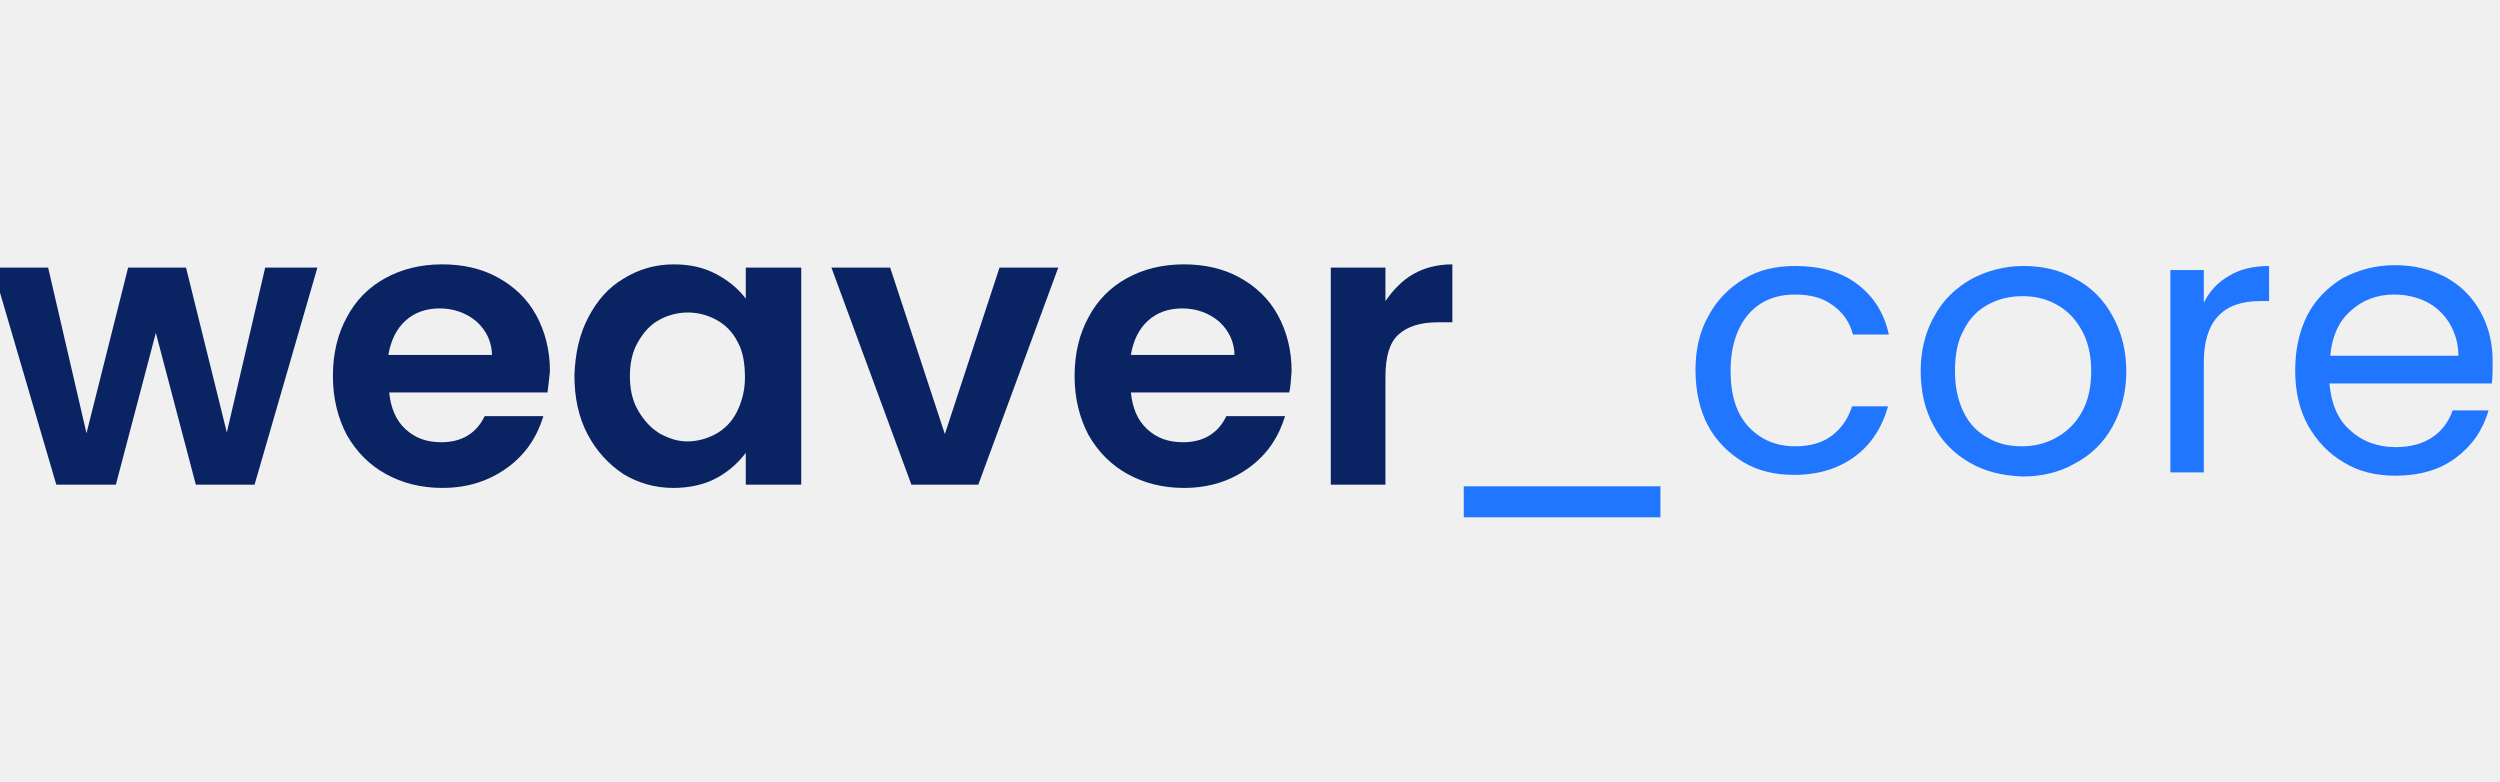
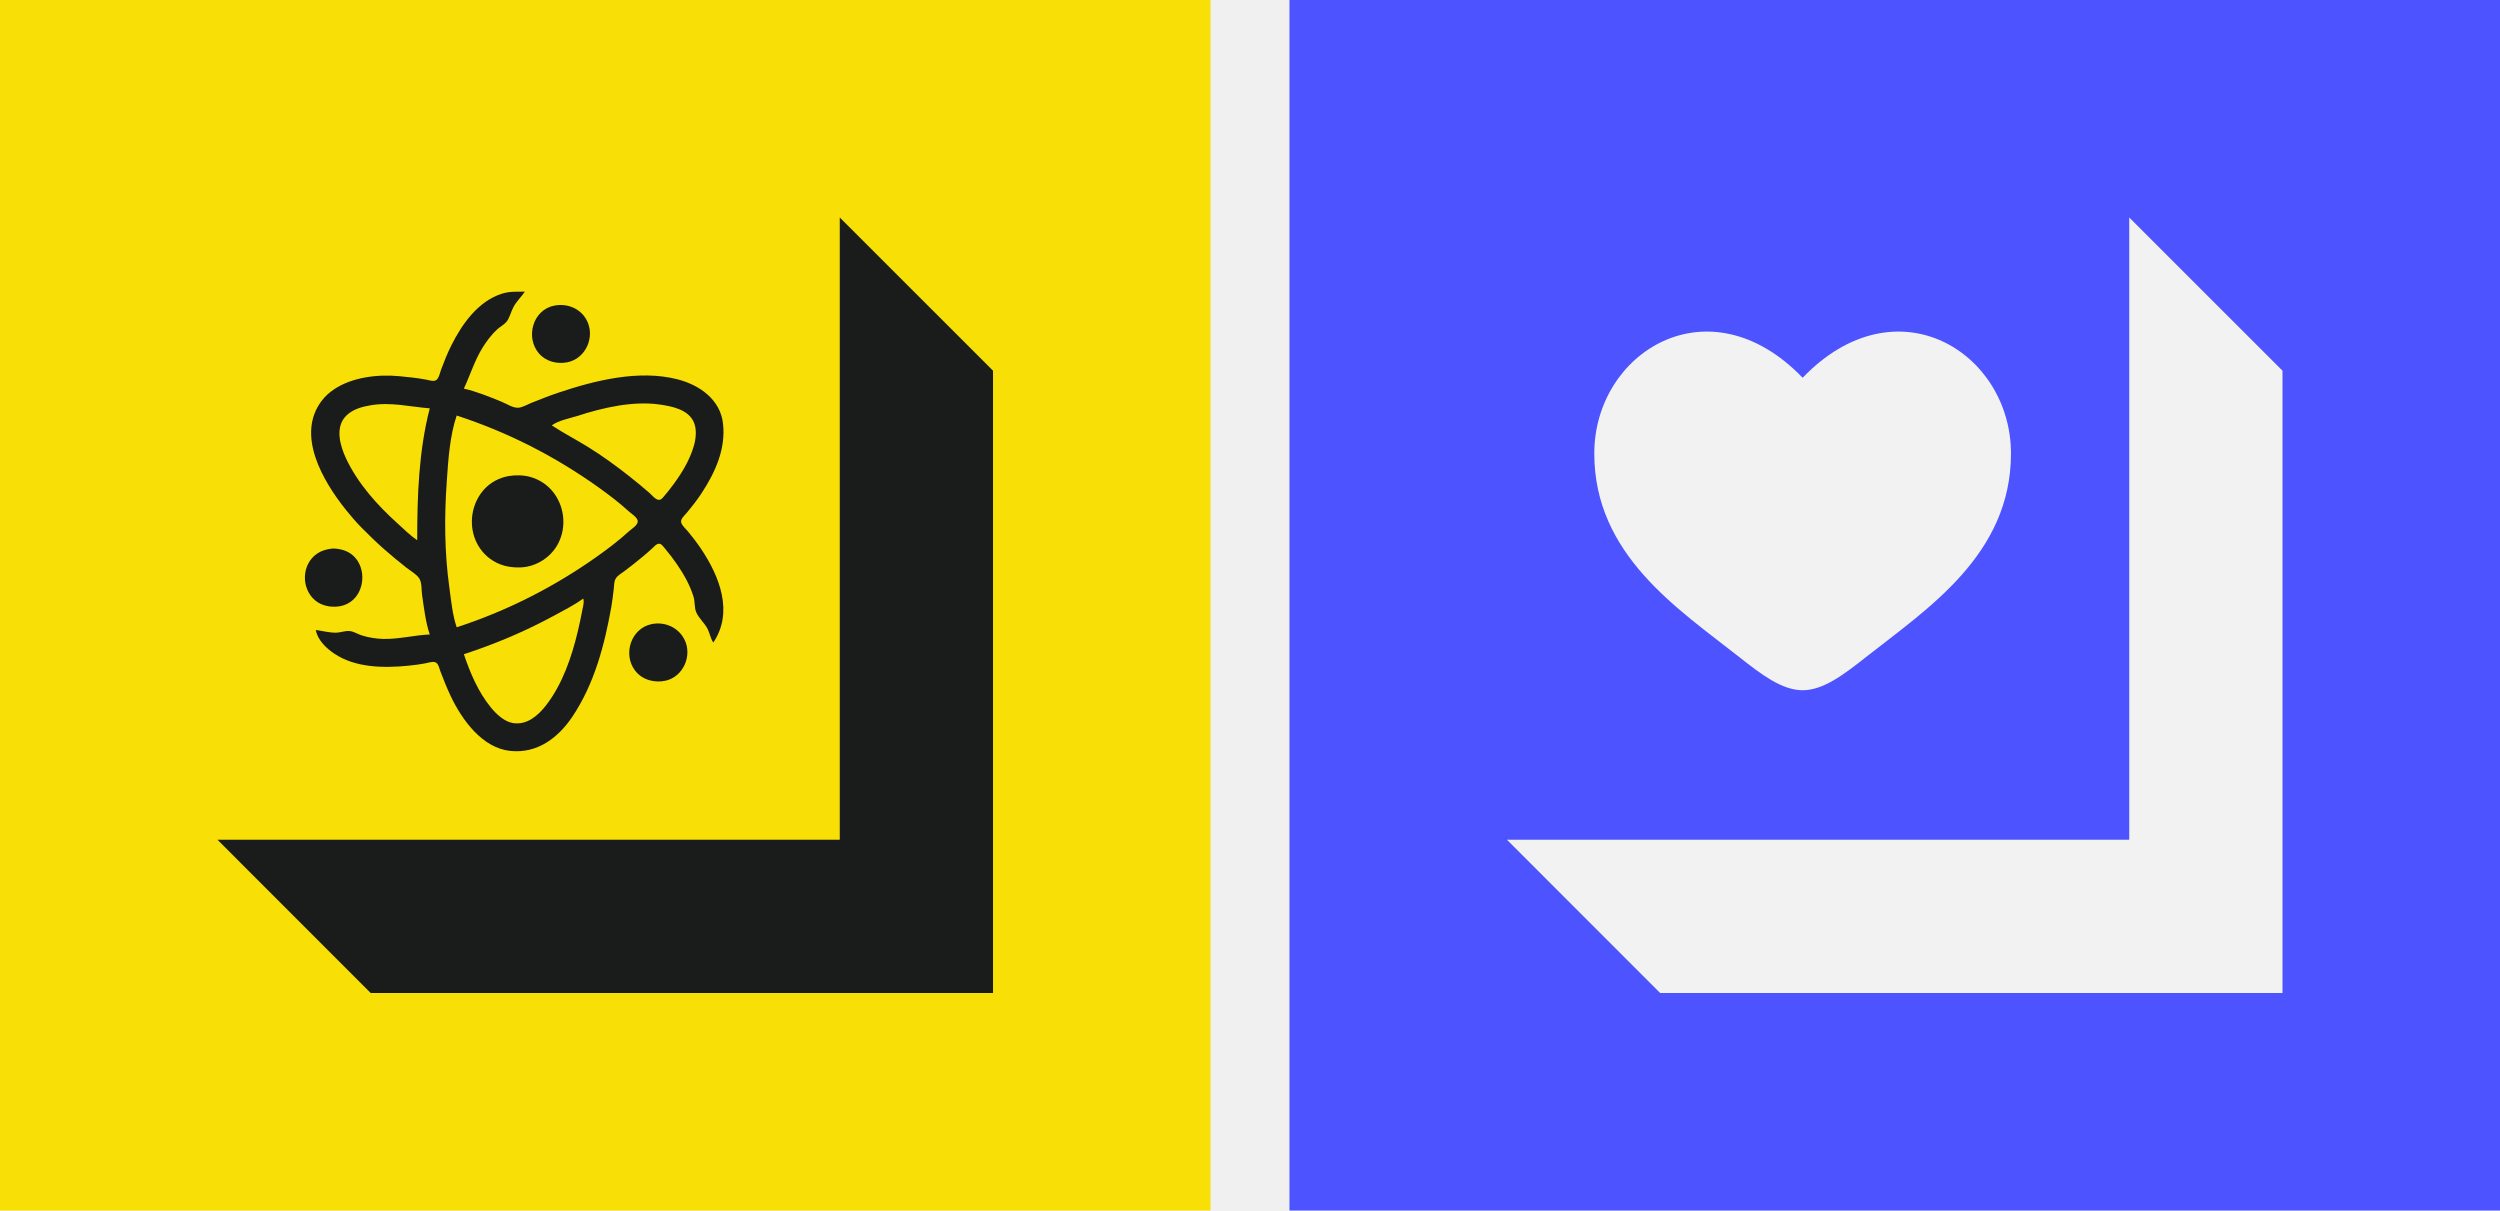
- <svg xmlns="http://www.w3.org/2000/svg" version="1.1" id="Layer_1" x="0px" y="0px" viewBox="0 0 306.4 95.8" style="enable-background:new 0 0 306.4 95.8;" xml:space="preserve">
-   <style type="text/css">
- 	.st0{fill:#0A2463;}
- 	.st1{fill:#2176FF;}
- </style>
-   <g>
-     <g>
-       <path class="st0" d="M38.9,32.8l-7.7,26.6H24l-4.9-18.6l-4.9,18.6H6.9l-7.8-26.6h6.8l4.7,20.3l5.1-20.3h7.1l5,20.2l4.7-20.2    C32.5,32.8,38.9,32.8,38.9,32.8z" />
-       <path class="st0" d="M67.1,48.1H47.7c0.2,1.9,0.8,3.4,2,4.5c1.2,1.1,2.6,1.6,4.4,1.6c2.5,0,4.3-1.1,5.3-3.2h7.2    c-0.8,2.6-2.2,4.7-4.4,6.3c-2.2,1.6-4.8,2.5-8,2.5c-2.6,0-4.9-0.6-6.9-1.7c-2-1.1-3.6-2.7-4.8-4.8c-1.1-2.1-1.7-4.5-1.7-7.2    c0-2.8,0.6-5.2,1.7-7.2c1.1-2.1,2.7-3.7,4.7-4.8c2-1.1,4.3-1.7,7-1.7c2.5,0,4.8,0.5,6.8,1.6c2,1.1,3.6,2.6,4.7,4.6    s1.7,4.3,1.7,6.9C67.3,46.5,67.2,47.4,67.1,48.1z M60.3,43.6c0-1.7-0.7-3.1-1.9-4.2c-1.2-1-2.7-1.6-4.5-1.6    c-1.7,0-3.1,0.5-4.2,1.5c-1.1,1-1.8,2.4-2.1,4.2h12.7V43.6z" />
-       <path class="st0" d="M72.1,38.9c1.1-2.1,2.5-3.7,4.4-4.8c1.8-1.1,3.8-1.7,6.1-1.7c2,0,3.7,0.4,5.2,1.2s2.7,1.8,3.6,3v-3.8h6.8    v26.6h-6.8v-3.9c-0.9,1.2-2.1,2.3-3.6,3.1c-1.5,0.8-3.3,1.2-5.3,1.2c-2.2,0-4.3-0.6-6.1-1.7c-1.8-1.2-3.3-2.8-4.4-4.9    c-1.1-2.1-1.6-4.5-1.6-7.2C70.5,43.3,71,41,72.1,38.9z M90.4,41.9c-0.6-1.2-1.5-2.1-2.6-2.7c-1.1-0.6-2.3-0.9-3.5-0.9    s-2.4,0.3-3.5,0.9c-1.1,0.6-1.9,1.5-2.6,2.7s-1,2.6-1,4.2c0,1.6,0.3,3,1,4.2c0.7,1.2,1.5,2.1,2.6,2.8c1.1,0.6,2.2,1,3.4,1    c1.2,0,2.4-0.3,3.5-0.9c1.1-0.6,2-1.5,2.6-2.7s1-2.6,1-4.2S91.1,43.1,90.4,41.9z" />
-       <path class="st0" d="M115.8,53.2l6.7-20.4h7.2l-9.8,26.6h-8.2l-9.8-26.6h7.2L115.8,53.2z" />
-       <path class="st0" d="M158,48.1h-19.4c0.2,1.9,0.8,3.4,2,4.5c1.2,1.1,2.6,1.6,4.4,1.6c2.5,0,4.3-1.1,5.3-3.2h7.2    c-0.8,2.6-2.2,4.7-4.4,6.3c-2.2,1.6-4.8,2.5-8,2.5c-2.6,0-4.9-0.6-6.9-1.7c-2-1.1-3.6-2.7-4.8-4.8c-1.1-2.1-1.7-4.5-1.7-7.2    c0-2.8,0.6-5.2,1.7-7.2c1.1-2.1,2.7-3.7,4.7-4.8c2-1.1,4.3-1.7,7-1.7c2.5,0,4.8,0.5,6.8,1.6c2,1.1,3.6,2.6,4.7,4.6    s1.7,4.3,1.7,6.9C158.2,46.5,158.2,47.4,158,48.1z M151.3,43.6c0-1.7-0.7-3.1-1.9-4.2c-1.2-1-2.7-1.6-4.5-1.6    c-1.7,0-3.1,0.5-4.2,1.5c-1.1,1-1.8,2.4-2.1,4.2h12.7V43.6z" />
-       <path class="st0" d="M173.2,33.6c1.4-0.8,3-1.2,4.8-1.2v7.1h-1.8c-2.1,0-3.7,0.5-4.8,1.5s-1.6,2.7-1.6,5.2v13.2h-6.7V32.8h6.7v4.1    C170.7,35.6,171.8,34.4,173.2,33.6z" />
-     </g>
-     <g>
-       <path class="st1" d="M203.5,59.6v3.8h-24.1v-3.8H203.5z" />
-       <path class="st1" d="M209.4,38.7c1-1.9,2.5-3.4,4.3-4.5c1.8-1.1,3.9-1.6,6.3-1.6c3.1,0,5.6,0.7,7.6,2.2s3.3,3.5,3.9,6.2h-4.4    c-0.4-1.5-1.2-2.7-2.5-3.6c-1.2-0.9-2.7-1.3-4.6-1.3c-2.4,0-4.3,0.8-5.7,2.4c-1.4,1.6-2.2,4-2.2,6.9c0,3,0.7,5.3,2.2,6.9    c1.5,1.6,3.4,2.4,5.7,2.4c1.8,0,3.3-0.4,4.5-1.3c1.2-0.9,2-2.1,2.5-3.6h4.4c-0.7,2.5-2,4.6-4,6.1s-4.5,2.3-7.5,2.3    c-2.4,0-4.5-0.5-6.3-1.6c-1.8-1.1-3.3-2.6-4.3-4.5c-1-1.9-1.5-4.2-1.5-6.8C207.8,42.9,208.3,40.6,209.4,38.7z" />
-       <path class="st1" d="M241.4,56.7c-1.9-1.1-3.4-2.6-4.4-4.5c-1.1-2-1.6-4.2-1.6-6.8c0-2.5,0.6-4.8,1.7-6.7c1.1-2,2.6-3.4,4.5-4.5    c1.9-1,4-1.6,6.4-1.6s4.5,0.5,6.4,1.6c1.9,1,3.4,2.5,4.5,4.5s1.7,4.2,1.7,6.8s-0.6,4.8-1.7,6.8s-2.7,3.5-4.6,4.5    c-1.9,1.1-4.1,1.6-6.4,1.6C245.4,58.3,243.3,57.8,241.4,56.7z M251.9,53.7c1.3-0.7,2.4-1.7,3.2-3.1c0.8-1.4,1.2-3.1,1.2-5.1    s-0.4-3.7-1.2-5.1c-0.8-1.4-1.8-2.4-3.1-3.1c-1.3-0.7-2.6-1-4.1-1s-2.9,0.3-4.2,1c-1.3,0.7-2.3,1.7-3,3.1    c-0.8,1.4-1.1,3.1-1.1,5.1s0.4,3.7,1.1,5.1c0.7,1.4,1.7,2.4,3,3.1c1.2,0.7,2.6,1,4.1,1C249.2,54.7,250.6,54.4,251.9,53.7z" />
-       <path class="st1" d="M273.2,33.8c1.3-0.8,3-1.2,4.9-1.2v4.3H277c-4.6,0-6.9,2.5-6.9,7.5v13.5H266V33.1h4.1v4    C270.8,35.7,271.8,34.6,273.2,33.8z" />
-       <path class="st1" d="M305.4,47h-19.9c0.2,2.4,1,4.4,2.5,5.7c1.5,1.4,3.4,2.1,5.6,2.1c1.8,0,3.3-0.4,4.5-1.2c1.2-0.8,2-1.9,2.5-3.3    h4.4c-0.7,2.4-2,4.3-4,5.8s-4.5,2.2-7.4,2.2c-2.4,0-4.5-0.5-6.3-1.6c-1.9-1.1-3.3-2.6-4.4-4.5c-1.1-2-1.6-4.2-1.6-6.8    c0-2.6,0.5-4.8,1.5-6.8c1-1.9,2.5-3.4,4.3-4.5c1.9-1,4-1.6,6.4-1.6s4.4,0.5,6.3,1.5c1.8,1,3.2,2.4,4.2,4.2s1.5,3.8,1.5,6.1    C305.5,45.3,305.5,46.2,305.4,47z M300.2,39.6c-0.7-1.1-1.6-2-2.8-2.6c-1.2-0.6-2.5-0.9-4-0.9c-2.1,0-3.9,0.7-5.3,2    c-1.5,1.3-2.3,3.2-2.5,5.5h15.7C301.3,42.1,300.9,40.8,300.2,39.6z" />
-     </g>
+ <svg xmlns="http://www.w3.org/2000/svg" width="95" height="46" viewBox="0 0 95 46" fill="none">
+   <rect x="49" width="46" height="46" fill="#4D54FF" />
+   <path d="M80.911 8.265H57.265V31.911H80.911V8.265Z" fill="#4D54FF" />
+   <path d="M80.911 8.265V31.911H57.265L63.087 37.735H86.735V14.087L80.911 8.265Z" fill="#F2F2F2" />
+   <path d="M60.583 17.233C60.583 21.083 63.765 23.135 66.095 24.971C66.917 25.619 67.708 26.229 68.5 26.229C69.292 26.229 70.083 25.619 70.905 24.971C73.235 23.135 76.417 21.083 76.417 17.233C76.417 13.384 72.062 10.653 68.5 14.355C64.938 10.653 60.583 13.384 60.583 17.233Z" fill="#F2F2F2" />
+   <rect width="46" height="46" fill="#F8DF05" />
+   <path d="M31.911 8.265H8.265V31.911H31.911V8.265Z" fill="#F8DF05" />
+   <path d="M31.911 8.265V31.911H8.265L14.087 37.735H37.735V14.087L31.911 8.265Z" fill="#1A1C1C" />
+   <g clip-path="url(#clip0_7_14)">
+     <path d="M16.331 24.11C15.734 24.135 15.163 24.294 14.558 24.279C14.287 24.273 13.998 24.225 13.74 24.143C13.592 24.096 13.45 24 13.296 23.981C13.126 23.959 12.956 24.037 12.785 24.041C12.512 24.048 12.268 23.975 12.001 23.939C12.07 24.327 12.402 24.639 12.717 24.848C13.518 25.379 14.592 25.389 15.513 25.297C15.73 25.276 15.946 25.248 16.16 25.207C16.27 25.186 16.421 25.132 16.531 25.163C16.662 25.2 16.692 25.398 16.734 25.508C16.856 25.831 16.983 26.15 17.132 26.462C17.559 27.357 18.327 28.429 19.4 28.536C20.409 28.637 21.197 28.053 21.741 27.247C22.583 26 22.972 24.518 23.232 23.052C23.271 22.828 23.297 22.597 23.323 22.371C23.336 22.256 23.334 22.102 23.39 21.999C23.459 21.871 23.617 21.786 23.73 21.701C23.962 21.527 24.19 21.348 24.412 21.162C24.539 21.056 24.666 20.948 24.787 20.835C24.852 20.775 24.931 20.677 25.024 20.663C25.128 20.647 25.204 20.768 25.262 20.836C25.427 21.033 25.585 21.237 25.73 21.45C25.993 21.835 26.216 22.23 26.355 22.677C26.412 22.863 26.382 23.082 26.453 23.257C26.548 23.491 26.776 23.673 26.892 23.905C26.974 24.069 27 24.268 27.106 24.416C27.879 23.269 27.349 21.918 26.65 20.87C26.493 20.634 26.318 20.407 26.137 20.188C26.058 20.093 25.912 19.971 25.884 19.847C25.855 19.722 26.008 19.593 26.08 19.506C26.29 19.255 26.494 18.997 26.673 18.722C27.187 17.933 27.582 17.055 27.475 16.097C27.372 15.175 26.574 14.626 25.742 14.413C24.274 14.038 22.605 14.455 21.207 14.926C20.861 15.043 20.523 15.177 20.184 15.312C20.035 15.372 19.867 15.476 19.707 15.493C19.498 15.514 19.247 15.341 19.059 15.265C18.598 15.077 18.113 14.879 17.627 14.767C17.873 14.241 18.034 13.697 18.345 13.198C18.496 12.956 18.679 12.716 18.888 12.52C18.998 12.417 19.148 12.345 19.244 12.231C19.368 12.083 19.418 11.836 19.513 11.664C19.631 11.449 19.806 11.283 19.945 11.084C19.657 11.084 19.372 11.069 19.093 11.154C18.174 11.434 17.558 12.31 17.148 13.13C16.999 13.428 16.876 13.739 16.76 14.051C16.718 14.163 16.684 14.359 16.586 14.436C16.488 14.514 16.304 14.447 16.195 14.426C15.857 14.361 15.514 14.328 15.172 14.295C14.354 14.217 13.373 14.331 12.683 14.802C12.512 14.918 12.367 15.047 12.24 15.21C11.22 16.516 12.284 18.298 13.141 19.37C13.329 19.605 13.528 19.838 13.74 20.052C14.017 20.332 14.296 20.605 14.592 20.865C14.87 21.109 15.153 21.345 15.444 21.572C15.598 21.692 15.814 21.81 15.927 21.972C16.038 22.132 16.011 22.42 16.039 22.609C16.112 23.104 16.17 23.634 16.331 24.11Z" fill="#1A1C1C" />
+     <path d="M21.07 11.612C20.245 11.767 19.955 12.821 20.48 13.431C20.742 13.736 21.163 13.842 21.548 13.769C22.27 13.632 22.638 12.777 22.28 12.141C22.037 11.71 21.546 11.522 21.07 11.612Z" fill="#1A1C1C" />
+     <path d="M15.854 20.529C15.854 18.855 15.909 17.149 16.331 15.517C15.564 15.456 14.857 15.269 14.081 15.401C13.748 15.457 13.409 15.551 13.161 15.793C12.717 16.226 12.922 16.937 13.152 17.426C13.6 18.375 14.331 19.19 15.104 19.887C15.347 20.107 15.582 20.344 15.854 20.529ZM20.968 16.165C21.419 16.462 21.907 16.712 22.366 16.998C22.886 17.321 23.384 17.684 23.866 18.06C24.146 18.278 24.416 18.504 24.685 18.737C24.777 18.817 24.896 18.975 25.024 18.993C25.116 19.006 25.18 18.919 25.233 18.858C25.366 18.706 25.49 18.544 25.609 18.381C25.931 17.944 26.21 17.472 26.365 16.949C26.445 16.681 26.482 16.328 26.373 16.062C26.167 15.558 25.536 15.439 25.06 15.371C24.054 15.228 22.911 15.491 21.957 15.801C21.646 15.902 21.232 15.968 20.968 16.165ZM17.354 15.79C17.088 16.575 17.033 17.491 16.976 18.313C16.882 19.654 16.891 21.002 17.077 22.337C17.145 22.831 17.193 23.363 17.354 23.837C19.287 23.208 21.086 22.289 22.741 21.109C23.141 20.824 23.538 20.52 23.901 20.188C23.997 20.1 24.235 19.961 24.235 19.813C24.235 19.666 23.997 19.526 23.901 19.438C23.538 19.107 23.141 18.803 22.741 18.518C21.086 17.337 19.287 16.419 17.354 15.79Z" fill="#F8DF05" />
+     <path d="M19.332 18.09C17.844 18.353 17.439 20.339 18.616 21.228C18.786 21.356 18.989 21.452 19.195 21.505C19.447 21.57 19.756 21.583 20.014 21.536C20.232 21.497 20.442 21.41 20.627 21.29C21.868 20.487 21.574 18.524 20.15 18.123C19.901 18.053 19.587 18.045 19.332 18.09ZM12.58 20.851C12.396 20.875 12.226 20.924 12.069 21.025C11.462 21.418 11.426 22.342 11.967 22.807C12.208 23.014 12.542 23.084 12.853 23.046C14.015 22.905 14.094 21.13 12.955 20.88C12.832 20.853 12.707 20.834 12.58 20.851Z" fill="#1A1C1C" />
+     <path d="M22.162 22.746C21.811 23 21.416 23.198 21.036 23.404C19.945 23.995 18.807 24.476 17.627 24.86C17.867 25.571 18.167 26.283 18.643 26.871C18.85 27.127 19.16 27.426 19.502 27.478C20.029 27.558 20.448 27.191 20.749 26.803C21.375 25.998 21.728 24.956 21.961 23.973C22.026 23.701 22.082 23.429 22.134 23.155C22.16 23.023 22.207 22.873 22.162 22.746Z" fill="#F8DF05" />
+     <path d="M24.753 23.718C23.979 23.883 23.664 24.854 24.126 25.473C24.396 25.835 24.869 25.963 25.299 25.865C25.962 25.713 26.312 24.918 26.015 24.314C25.783 23.843 25.264 23.609 24.753 23.718Z" fill="#1A1C1C" />
  </g>
+   <defs>
+     <clipPath id="clip0_7_14">
+       <rect width="17.458" height="17.458" fill="white" transform="translate(10.8072 11.0843)" />
+     </clipPath>
+   </defs>
</svg>
